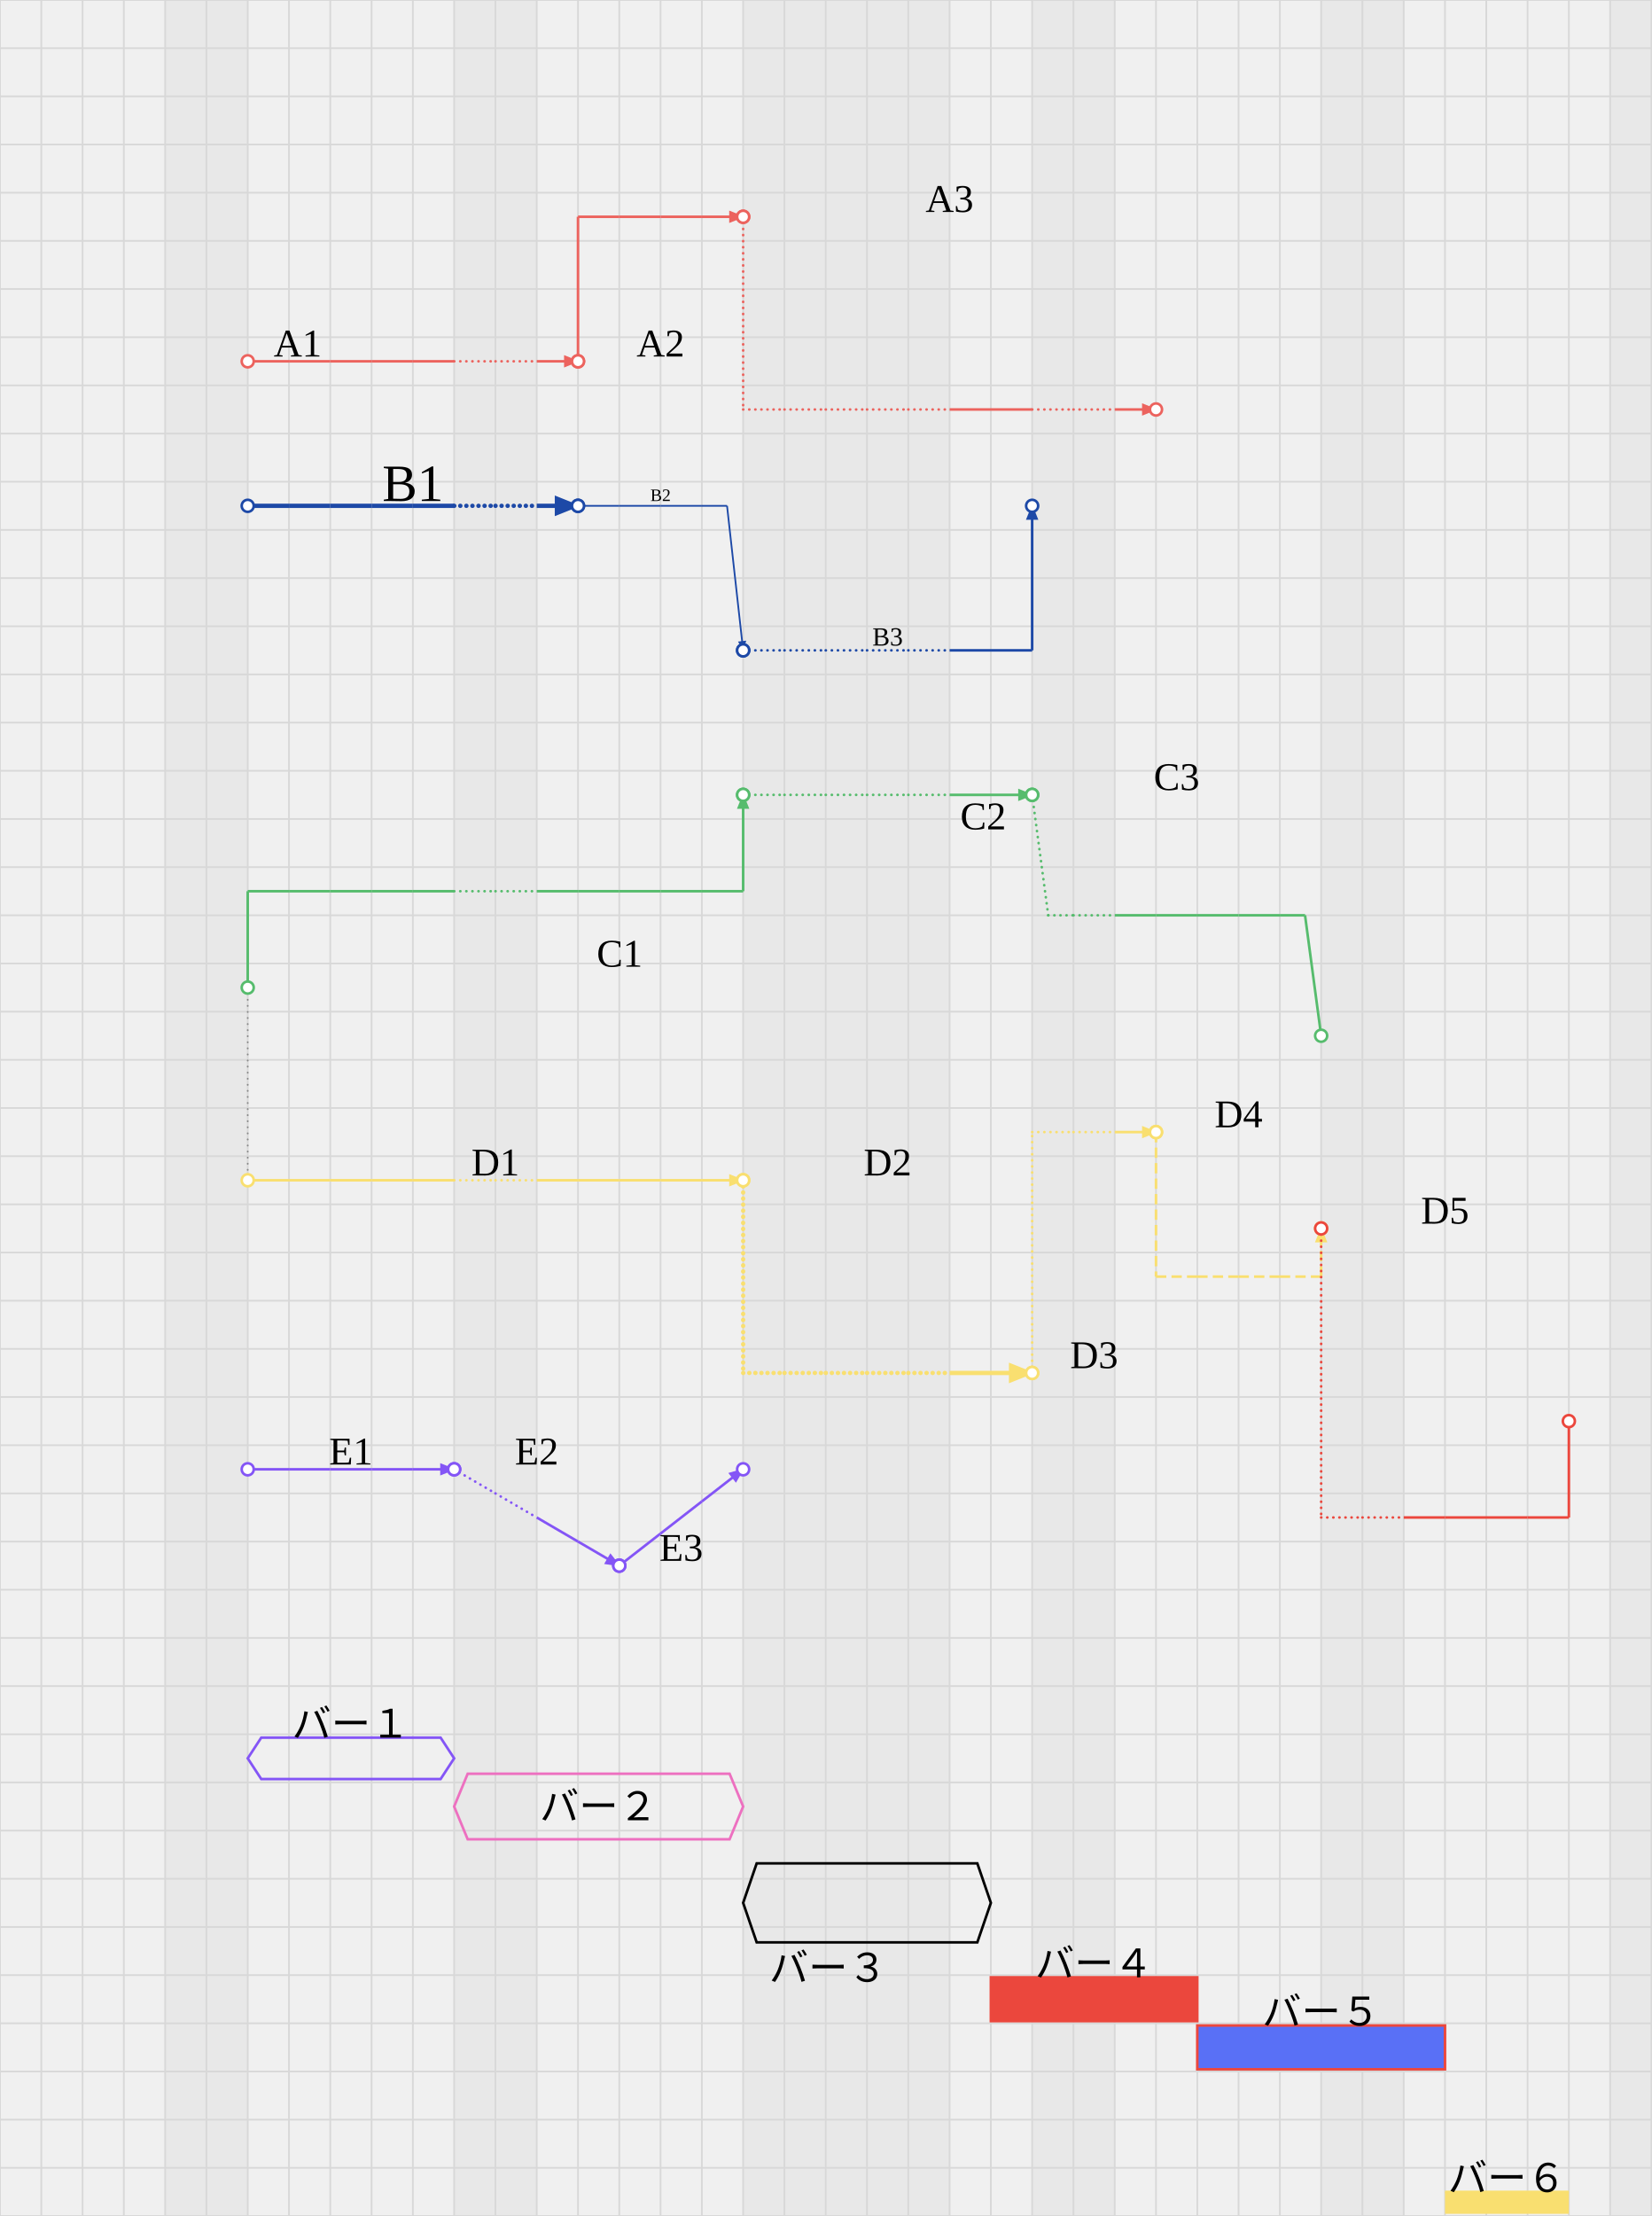
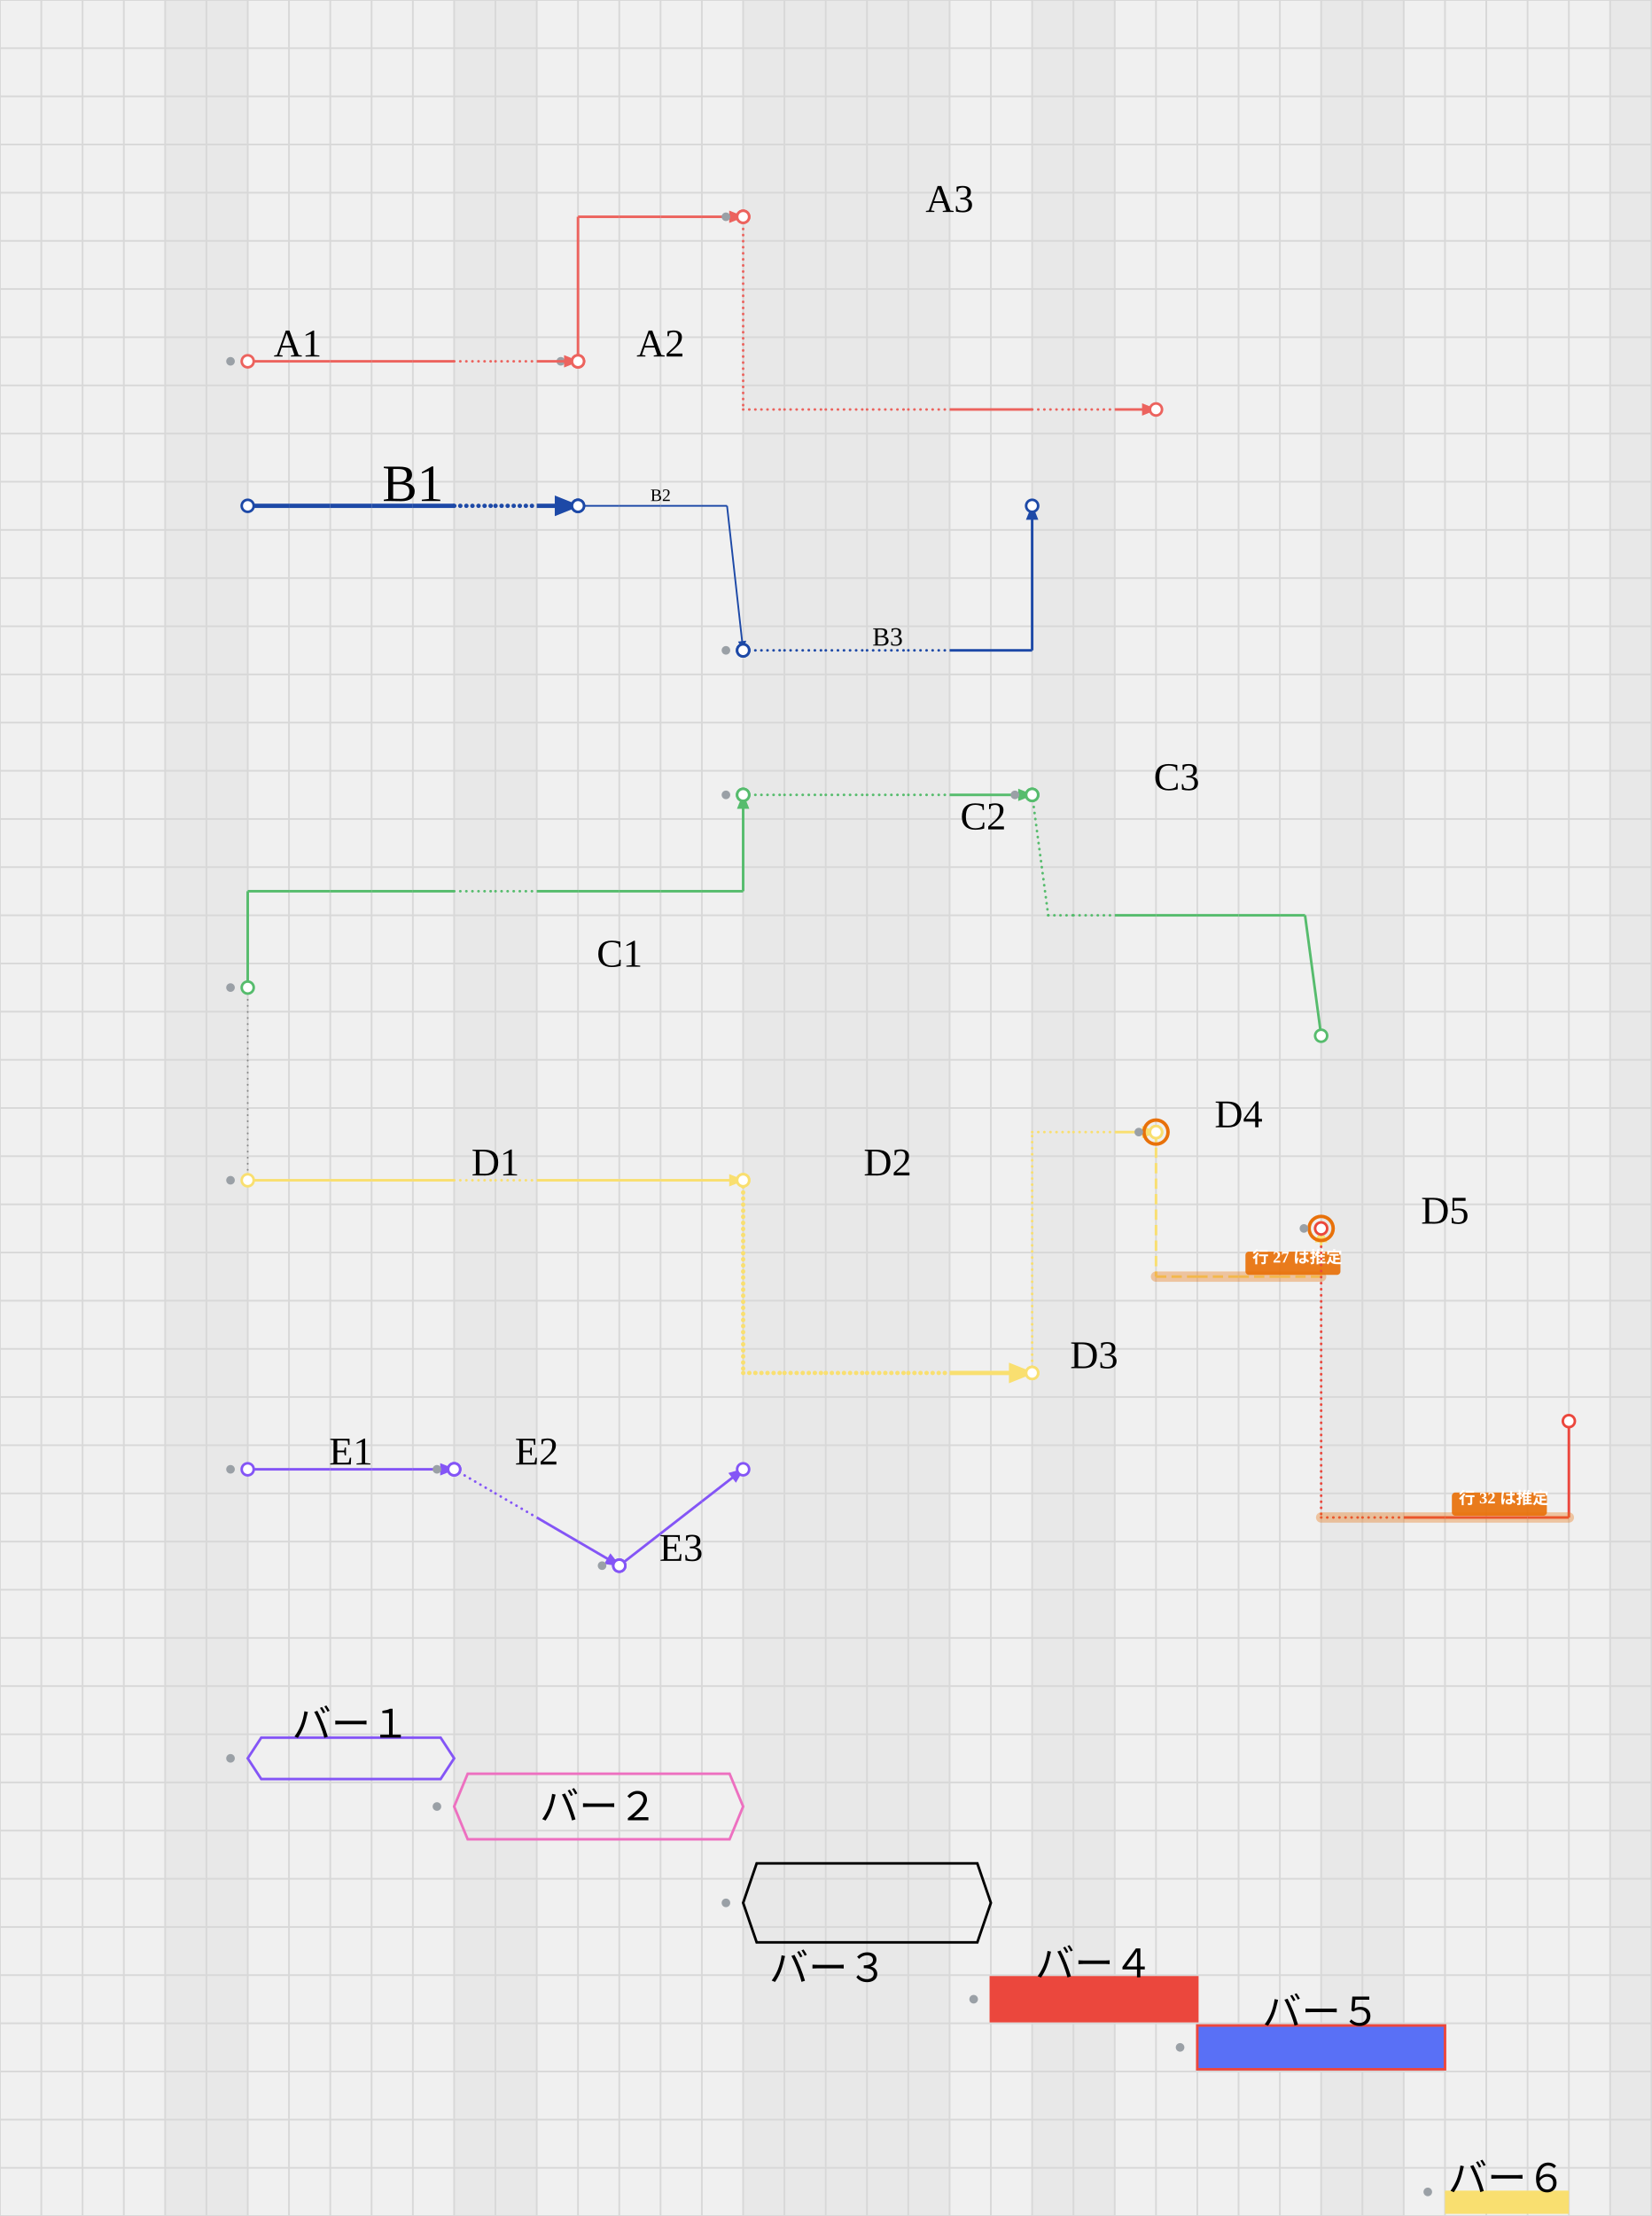
<svg xmlns="http://www.w3.org/2000/svg" width="960" height="1288" viewBox="0 0 960 1288" class="plot-svg">
  <defs>
    <clipPath id="plot-clip">
      <rect x="0" y="0" width="960" height="1288" />
    </clipPath>
    <marker id="arw-ec635e" viewBox="0 0 10 10" refX="9" refY="5" markerWidth="6" markerHeight="6" orient="auto-start-reverse" markerUnits="strokeWidth">
      <path d="M 0 1 L 10 5 L 0 9 z" fill="#ec635e" />
    </marker>
    <marker id="arw-f9df70" viewBox="0 0 10 10" refX="9" refY="5" markerWidth="6" markerHeight="6" orient="auto-start-reverse" markerUnits="strokeWidth">
      <path d="M 0 1 L 10 5 L 0 9 z" fill="#f9df70" />
    </marker>
    <marker id="arw-8455f6" viewBox="0 0 10 10" refX="9" refY="5" markerWidth="6" markerHeight="6" orient="auto-start-reverse" markerUnits="strokeWidth">
      <path d="M 0 1 L 10 5 L 0 9 z" fill="#8455f6" />
    </marker>
    <marker id="arw-ed70c0" viewBox="0 0 10 10" refX="9" refY="5" markerWidth="6" markerHeight="6" orient="auto-start-reverse" markerUnits="strokeWidth">
      <path d="M 0 1 L 10 5 L 0 9 z" fill="#ed70c0" />
    </marker>
    <marker id="arw-000000" viewBox="0 0 10 10" refX="9" refY="5" markerWidth="6" markerHeight="6" orient="auto-start-reverse" markerUnits="strokeWidth">
      <path d="M 0 1 L 10 5 L 0 9 z" fill="#000000" />
    </marker>
    <marker id="arw-eb473d" viewBox="0 0 10 10" refX="9" refY="5" markerWidth="6" markerHeight="6" orient="auto-start-reverse" markerUnits="strokeWidth">
      <path d="M 0 1 L 10 5 L 0 9 z" fill="#eb473d" />
    </marker>
    <marker id="arw-56bc6d" viewBox="0 0 10 10" refX="9" refY="5" markerWidth="6" markerHeight="6" orient="auto-start-reverse" markerUnits="strokeWidth">
      <path d="M 0 1 L 10 5 L 0 9 z" fill="#56bc6d" />
    </marker>
    <marker id="arw-1d49a7" viewBox="0 0 10 10" refX="9" refY="5" markerWidth="6" markerHeight="6" orient="auto-start-reverse" markerUnits="strokeWidth">
      <path d="M 0 1 L 10 5 L 0 9 z" fill="#1d49a7" />
    </marker>
  </defs>
  <g class="bg">
    <rect x="96" y="0" width="24" height="1288" fill="#E8E8E8" class="holiday" />
    <rect x="120" y="0" width="24" height="1288" fill="#E8E8E8" class="holiday" />
    <rect x="264" y="0" width="24" height="1288" fill="#E8E8E8" class="holiday" />
    <rect x="288" y="0" width="24" height="1288" fill="#E8E8E8" class="holiday" />
    <rect x="432" y="0" width="24" height="1288" fill="#E8E8E8" class="holiday" />
    <rect x="456" y="0" width="24" height="1288" fill="#E8E8E8" class="holiday" />
    <rect x="480" y="0" width="24" height="1288" fill="#E8E8E8" class="holiday" />
    <rect x="504" y="0" width="24" height="1288" fill="#E8E8E8" class="holiday" />
    <rect x="528" y="0" width="24" height="1288" fill="#E8E8E8" class="holiday" />
    <rect x="600" y="0" width="24" height="1288" fill="#E8E8E8" class="holiday" />
    <rect x="624" y="0" width="24" height="1288" fill="#E8E8E8" class="holiday" />
    <rect x="768" y="0" width="24" height="1288" fill="#E8E8E8" class="holiday" />
    <rect x="792" y="0" width="24" height="1288" fill="#E8E8E8" class="holiday" />
    <rect x="936" y="0" width="24" height="1288" fill="#E8E8E8" class="holiday" />
    <line x1="0" y1="0" x2="0" y2="1288" stroke="#d8d8d8" stroke-width="1" />
    <line x1="24" y1="0" x2="24" y2="1288" stroke="#d8d8d8" stroke-width="1" />
    <line x1="48" y1="0" x2="48" y2="1288" stroke="#d8d8d8" stroke-width="1" />
    <line x1="72" y1="0" x2="72" y2="1288" stroke="#d8d8d8" stroke-width="1" />
    <line x1="96" y1="0" x2="96" y2="1288" stroke="#d8d8d8" stroke-width="1" />
    <line x1="120" y1="0" x2="120" y2="1288" stroke="#d8d8d8" stroke-width="1" />
    <line x1="144" y1="0" x2="144" y2="1288" stroke="#d8d8d8" stroke-width="1" />
    <line x1="168" y1="0" x2="168" y2="1288" stroke="#d8d8d8" stroke-width="1" />
    <line x1="192" y1="0" x2="192" y2="1288" stroke="#d8d8d8" stroke-width="1" />
    <line x1="216" y1="0" x2="216" y2="1288" stroke="#d8d8d8" stroke-width="1" />
    <line x1="240" y1="0" x2="240" y2="1288" stroke="#d8d8d8" stroke-width="1" />
    <line x1="264" y1="0" x2="264" y2="1288" stroke="#d8d8d8" stroke-width="1" />
    <line x1="288" y1="0" x2="288" y2="1288" stroke="#d8d8d8" stroke-width="1" />
    <line x1="312" y1="0" x2="312" y2="1288" stroke="#d8d8d8" stroke-width="1" />
    <line x1="336" y1="0" x2="336" y2="1288" stroke="#d8d8d8" stroke-width="1" />
    <line x1="360" y1="0" x2="360" y2="1288" stroke="#d8d8d8" stroke-width="1" />
    <line x1="384" y1="0" x2="384" y2="1288" stroke="#d8d8d8" stroke-width="1" />
    <line x1="408" y1="0" x2="408" y2="1288" stroke="#d8d8d8" stroke-width="1" />
    <line x1="432" y1="0" x2="432" y2="1288" stroke="#d8d8d8" stroke-width="1" />
    <line x1="456" y1="0" x2="456" y2="1288" stroke="#d8d8d8" stroke-width="1" />
    <line x1="480" y1="0" x2="480" y2="1288" stroke="#d8d8d8" stroke-width="1" />
    <line x1="504" y1="0" x2="504" y2="1288" stroke="#d8d8d8" stroke-width="1" />
    <line x1="528" y1="0" x2="528" y2="1288" stroke="#d8d8d8" stroke-width="1" />
    <line x1="552" y1="0" x2="552" y2="1288" stroke="#d8d8d8" stroke-width="1" />
    <line x1="576" y1="0" x2="576" y2="1288" stroke="#d8d8d8" stroke-width="1" />
    <line x1="600" y1="0" x2="600" y2="1288" stroke="#d8d8d8" stroke-width="1" />
    <line x1="624" y1="0" x2="624" y2="1288" stroke="#d8d8d8" stroke-width="1" />
    <line x1="648" y1="0" x2="648" y2="1288" stroke="#d8d8d8" stroke-width="1" />
    <line x1="672" y1="0" x2="672" y2="1288" stroke="#d8d8d8" stroke-width="1" />
    <line x1="696" y1="0" x2="696" y2="1288" stroke="#d8d8d8" stroke-width="1" />
    <line x1="720" y1="0" x2="720" y2="1288" stroke="#d8d8d8" stroke-width="1" />
    <line x1="744" y1="0" x2="744" y2="1288" stroke="#d8d8d8" stroke-width="1" />
    <line x1="768" y1="0" x2="768" y2="1288" stroke="#d8d8d8" stroke-width="1" />
    <line x1="792" y1="0" x2="792" y2="1288" stroke="#d8d8d8" stroke-width="1" />
    <line x1="816" y1="0" x2="816" y2="1288" stroke="#d8d8d8" stroke-width="1" />
    <line x1="840" y1="0" x2="840" y2="1288" stroke="#d8d8d8" stroke-width="1" />
    <line x1="864" y1="0" x2="864" y2="1288" stroke="#d8d8d8" stroke-width="1" />
    <line x1="888" y1="0" x2="888" y2="1288" stroke="#d8d8d8" stroke-width="1" />
    <line x1="912" y1="0" x2="912" y2="1288" stroke="#d8d8d8" stroke-width="1" />
    <line x1="936" y1="0" x2="936" y2="1288" stroke="#d8d8d8" stroke-width="1" />
    <line x1="960" y1="0" x2="960" y2="1288" stroke="#d8d8d8" stroke-width="1" />
    <line x1="0" y1="0" x2="960" y2="0" stroke="#d8d8d8" stroke-width="1" />
    <line x1="0" y1="28" x2="960" y2="28" stroke="#d8d8d8" stroke-width="1" />
    <line x1="0" y1="56" x2="960" y2="56" stroke="#d8d8d8" stroke-width="1" />
    <line x1="0" y1="84" x2="960" y2="84" stroke="#d8d8d8" stroke-width="1" />
    <line x1="0" y1="112" x2="960" y2="112" stroke="#d8d8d8" stroke-width="1" />
    <line x1="0" y1="140" x2="960" y2="140" stroke="#d8d8d8" stroke-width="1" />
    <line x1="0" y1="168" x2="960" y2="168" stroke="#d8d8d8" stroke-width="1" />
    <line x1="0" y1="196" x2="960" y2="196" stroke="#d8d8d8" stroke-width="1" />
    <line x1="0" y1="224" x2="960" y2="224" stroke="#d8d8d8" stroke-width="1" />
    <line x1="0" y1="252" x2="960" y2="252" stroke="#d8d8d8" stroke-width="1" />
    <line x1="0" y1="280" x2="960" y2="280" stroke="#d8d8d8" stroke-width="1" />
    <line x1="0" y1="308" x2="960" y2="308" stroke="#d8d8d8" stroke-width="1" />
    <line x1="0" y1="336" x2="960" y2="336" stroke="#d8d8d8" stroke-width="1" />
    <line x1="0" y1="364" x2="960" y2="364" stroke="#d8d8d8" stroke-width="1" />
    <line x1="0" y1="392" x2="960" y2="392" stroke="#d8d8d8" stroke-width="1" />
    <line x1="0" y1="420" x2="960" y2="420" stroke="#d8d8d8" stroke-width="1" />
    <line x1="0" y1="448" x2="960" y2="448" stroke="#d8d8d8" stroke-width="1" />
    <line x1="0" y1="476" x2="960" y2="476" stroke="#d8d8d8" stroke-width="1" />
    <line x1="0" y1="504" x2="960" y2="504" stroke="#d8d8d8" stroke-width="1" />
    <line x1="0" y1="532" x2="960" y2="532" stroke="#d8d8d8" stroke-width="1" />
    <line x1="0" y1="560" x2="960" y2="560" stroke="#d8d8d8" stroke-width="1" />
    <line x1="0" y1="588" x2="960" y2="588" stroke="#d8d8d8" stroke-width="1" />
    <line x1="0" y1="616" x2="960" y2="616" stroke="#d8d8d8" stroke-width="1" />
    <line x1="0" y1="644" x2="960" y2="644" stroke="#d8d8d8" stroke-width="1" />
    <line x1="0" y1="672" x2="960" y2="672" stroke="#d8d8d8" stroke-width="1" />
    <line x1="0" y1="700" x2="960" y2="700" stroke="#d8d8d8" stroke-width="1" />
    <line x1="0" y1="728" x2="960" y2="728" stroke="#d8d8d8" stroke-width="1" />
    <line x1="0" y1="756" x2="960" y2="756" stroke="#d8d8d8" stroke-width="1" />
    <line x1="0" y1="784" x2="960" y2="784" stroke="#d8d8d8" stroke-width="1" />
    <line x1="0" y1="812" x2="960" y2="812" stroke="#d8d8d8" stroke-width="1" />
    <line x1="0" y1="840" x2="960" y2="840" stroke="#d8d8d8" stroke-width="1" />
    <line x1="0" y1="868" x2="960" y2="868" stroke="#d8d8d8" stroke-width="1" />
    <line x1="0" y1="896" x2="960" y2="896" stroke="#d8d8d8" stroke-width="1" />
    <line x1="0" y1="924" x2="960" y2="924" stroke="#d8d8d8" stroke-width="1" />
    <line x1="0" y1="952" x2="960" y2="952" stroke="#d8d8d8" stroke-width="1" />
    <line x1="0" y1="980" x2="960" y2="980" stroke="#d8d8d8" stroke-width="1" />
    <line x1="0" y1="1008" x2="960" y2="1008" stroke="#d8d8d8" stroke-width="1" />
    <line x1="0" y1="1036" x2="960" y2="1036" stroke="#d8d8d8" stroke-width="1" />
    <line x1="0" y1="1064" x2="960" y2="1064" stroke="#d8d8d8" stroke-width="1" />
    <line x1="0" y1="1092" x2="960" y2="1092" stroke="#d8d8d8" stroke-width="1" />
    <line x1="0" y1="1120" x2="960" y2="1120" stroke="#d8d8d8" stroke-width="1" />
    <line x1="0" y1="1148" x2="960" y2="1148" stroke="#d8d8d8" stroke-width="1" />
    <line x1="0" y1="1176" x2="960" y2="1176" stroke="#d8d8d8" stroke-width="1" />
    <line x1="0" y1="1204" x2="960" y2="1204" stroke="#d8d8d8" stroke-width="1" />
    <line x1="0" y1="1232" x2="960" y2="1232" stroke="#d8d8d8" stroke-width="1" />
    <line x1="0" y1="1260" x2="960" y2="1260" stroke="#d8d8d8" stroke-width="1" />
    <line x1="0" y1="1288" x2="960" y2="1288" stroke="#d8d8d8" stroke-width="1" />
  </g>
  <g class="plot" clip-path="url(#plot-clip)">
    <g class="relations">
-       <path class="relation" data-relation="関係１" d="M 144 574 L 144 686" fill="none" stroke="#888888" stroke-width="1" stroke-dasharray="0.1 3.429" stroke-linecap="round" />
+       <path class="relation est-relation" data-relation="関係１" d="M 144 574 L 144 686" fill="none" stroke="#888888" stroke-width="1" stroke-dasharray="0.1 3.429" stroke-linecap="round" />
    </g>
    <g class="proc" data-pid="nsrz7bcx8yxxrv8k3qc4i6mk">
      <path class="seg" d="M 336 210 L 336 126" fill="none" stroke="#ec635e" stroke-width="1.5" stroke-linecap="butt" />
      <path class="seg" d="M 336 126 L 360 126" fill="none" stroke="#ec635e" stroke-width="1.5" stroke-linecap="butt" />
      <path class="seg" d="M 360 126 L 384 126" fill="none" stroke="#ec635e" stroke-width="1.5" stroke-linecap="butt" />
      <path class="seg" d="M 384 126 L 408 126" fill="none" stroke="#ec635e" stroke-width="1.5" stroke-linecap="butt" />
      <path class="seg" d="M 408 126 L 432 126" fill="none" stroke="#ec635e" stroke-width="1.5" stroke-linecap="butt" marker-end="url(#arw-ec635e)" />
      <path class="corner" d="M 336 210 L 336 133.508 Q 336 126 343.508 126 L 432 126" fill="none" stroke="none" />
      <circle class="node node-start" cx="336" cy="210" r="3.5" fill="#ffffff" stroke="#ec635e" stroke-width="1.5" />
      <circle class="node node-end" cx="432" cy="126" r="3.5" fill="#ffffff" stroke="#ec635e" stroke-width="1.5" />
      <text class="pname" x="384" y="207.2" font-size="22.847" font-weight="normal" fill="#000000" text-anchor="middle">A2</text>
+       <g class="est-mark" aria-hidden="true">
+         <circle class="est-dot-pdf" cx="326" cy="210" r="2.5" fill="#9aa0a6" stroke="none" />
+       </g>
    </g>
    <g class="proc" data-pid="dk8trfwvr4zzrgf6eph3zp81">
      <path class="seg" d="M 144 686 L 144 686" fill="none" stroke="#f9df70" stroke-width="1.5" stroke-linecap="butt" />
      <path class="seg" d="M 144 686 L 168 686" fill="none" stroke="#f9df70" stroke-width="1.5" stroke-linecap="butt" />
      <path class="seg" d="M 168 686 L 192 686" fill="none" stroke="#f9df70" stroke-width="1.5" stroke-linecap="butt" />
      <path class="seg" d="M 192 686 L 216 686" fill="none" stroke="#f9df70" stroke-width="1.5" stroke-linecap="butt" />
      <path class="seg" d="M 216 686 L 240 686" fill="none" stroke="#f9df70" stroke-width="1.5" stroke-linecap="butt" />
      <path class="seg" d="M 240 686 L 264 686" fill="none" stroke="#f9df70" stroke-width="1.5" stroke-linecap="butt" />
      <path class="seg" d="M 264 686 L 288 686" fill="none" stroke="#f9df70" stroke-width="1.5" stroke-linecap="round" stroke-dasharray="0.1 3.429" />
      <path class="seg" d="M 288 686 L 312 686" fill="none" stroke="#f9df70" stroke-width="1.5" stroke-linecap="round" stroke-dasharray="0.1 3.429" />
      <path class="seg" d="M 312 686 L 336 686" fill="none" stroke="#f9df70" stroke-width="1.5" stroke-linecap="butt" />
      <path class="seg" d="M 336 686 L 360 686" fill="none" stroke="#f9df70" stroke-width="1.5" stroke-linecap="butt" />
      <path class="seg" d="M 360 686 L 384 686" fill="none" stroke="#f9df70" stroke-width="1.5" stroke-linecap="butt" />
      <path class="seg" d="M 384 686 L 408 686" fill="none" stroke="#f9df70" stroke-width="1.5" stroke-linecap="butt" />
      <path class="seg" d="M 408 686 L 432 686" fill="none" stroke="#f9df70" stroke-width="1.5" stroke-linecap="butt" />
      <path class="seg" d="M 432 686 L 432 686" fill="none" stroke="#f9df70" stroke-width="1.5" stroke-linecap="butt" marker-end="url(#arw-f9df70)" />
      <path class="corner" d="M 144 686 L 144 686 L 432 686 L 432 686" fill="none" stroke="none" />
      <circle class="node node-start" cx="144" cy="686" r="3.5" fill="#ffffff" stroke="#f9df70" stroke-width="1.5" />
      <circle class="node node-end" cx="432" cy="686" r="3.5" fill="#ffffff" stroke="#f9df70" stroke-width="1.5" />
      <text class="pname" x="288" y="683.2" font-size="22.847" font-weight="normal" fill="#000000" text-anchor="middle">D1</text>
+       <g class="est-mark" aria-hidden="true">
+         <circle class="est-dot-pdf" cx="134" cy="686" r="2.5" fill="#9aa0a6" stroke="none" />
+       </g>
    </g>
    <g class="proc" data-pid="oto4dg5opkvf736ru8taatv6">
      <path class="seg" d="M 144 854 L 168 854" fill="none" stroke="#8455f6" stroke-width="1.5" stroke-linecap="butt" />
      <path class="seg" d="M 168 854 L 192 854" fill="none" stroke="#8455f6" stroke-width="1.5" stroke-linecap="butt" />
      <path class="seg" d="M 192 854 L 216 854" fill="none" stroke="#8455f6" stroke-width="1.5" stroke-linecap="butt" />
      <path class="seg" d="M 216 854 L 240 854" fill="none" stroke="#8455f6" stroke-width="1.5" stroke-linecap="butt" />
      <path class="seg" d="M 240 854 L 264 854" fill="none" stroke="#8455f6" stroke-width="1.5" stroke-linecap="butt" marker-end="url(#arw-8455f6)" />
      <circle class="node node-start" cx="144" cy="854" r="3.5" fill="#ffffff" stroke="#8455f6" stroke-width="1.5" />
      <circle class="node node-end" cx="264" cy="854" r="3.5" fill="#ffffff" stroke="#8455f6" stroke-width="1.5" />
      <text class="pname" x="204" y="851.2" font-size="22.847" font-weight="normal" fill="#000000" text-anchor="middle">E1</text>
+       <g class="est-mark" aria-hidden="true">
+         <circle class="est-dot-pdf" cx="134" cy="854" r="2.5" fill="#9aa0a6" stroke="none" />
+       </g>
    </g>
    <g class="proc" data-pid="syrtgn50pfeh2x56y8pycl0i">
      <path class="seg" d="M 264 854 L 288 868" fill="none" stroke="#8455f6" stroke-width="1.5" stroke-linecap="round" stroke-dasharray="0.1 3.429" />
      <path class="seg" d="M 288 868 L 312 882" fill="none" stroke="#8455f6" stroke-width="1.5" stroke-linecap="round" stroke-dasharray="0.1 3.429" />
      <path class="seg" d="M 312 882 L 336 896" fill="none" stroke="#8455f6" stroke-width="1.5" stroke-linecap="butt" />
      <path class="seg" d="M 336 896 L 360 910" fill="none" stroke="#8455f6" stroke-width="1.5" stroke-linecap="butt" marker-end="url(#arw-8455f6)" />
      <circle class="node node-start" cx="264" cy="854" r="3.5" fill="#ffffff" stroke="#8455f6" stroke-width="1.5" />
      <circle class="node node-end" cx="360" cy="910" r="3.5" fill="#ffffff" stroke="#8455f6" stroke-width="1.5" />
      <text class="pname" x="312" y="851.2" font-size="22.847" font-weight="normal" fill="#000000" text-anchor="middle">E2</text>
+       <g class="est-mark" aria-hidden="true">
+         <circle class="est-dot-pdf" cx="254" cy="854" r="2.5" fill="#9aa0a6" stroke="none" />
+       </g>
    </g>
    <g class="proc" data-pid="s1u0md6momgam2gd5wvdn4ys">
      <path class="seg" d="M 360 910 L 384 891.333" fill="none" stroke="#8455f6" stroke-width="1.5" stroke-linecap="butt" />
      <path class="seg" d="M 384 891.333 L 408 872.667" fill="none" stroke="#8455f6" stroke-width="1.5" stroke-linecap="butt" />
      <path class="seg" d="M 408 872.667 L 432 854" fill="none" stroke="#8455f6" stroke-width="1.5" stroke-linecap="butt" marker-end="url(#arw-8455f6)" />
      <circle class="node node-start" cx="360" cy="910" r="3.5" fill="#ffffff" stroke="#8455f6" stroke-width="1.5" />
      <circle class="node node-end" cx="432" cy="854" r="3.5" fill="#ffffff" stroke="#8455f6" stroke-width="1.5" />
      <text class="pname" x="396" y="907.2" font-size="22.847" font-weight="normal" fill="#000000" text-anchor="middle">E3</text>
+       <g class="est-mark" aria-hidden="true">
+         <circle class="est-dot-pdf" cx="350" cy="910" r="2.5" fill="#9aa0a6" stroke="none" />
+       </g>
    </g>
    <g class="proc" data-pid="bjwmumxcko7gc9z8xszbmeg1">
      <polygon class="shape" points="264,1050 271.872,1030.96 424.128,1030.96 432,1050 424.128,1069.04 271.872,1069.04" fill="none" stroke="#ed70c0" stroke-width="1.5" />
      <text class="pname" x="348" y="1057.996" font-size="22.847" font-weight="normal" fill="#000000" text-anchor="middle">バー２</text>
+       <g class="est-mark" aria-hidden="true">
+         <circle class="est-dot-pdf" cx="254" cy="1050" r="2.5" fill="#9aa0a6" stroke="none" />
+       </g>
    </g>
    <g class="proc" data-pid="d8gth038ou5z9sdqsws41f4a">
      <polygon class="shape" points="432,1106 439.872,1083.04 568.128,1083.04 576,1106 568.128,1128.96 439.872,1128.96" fill="none" stroke="#000000" stroke-width="1.5" />
      <text class="pname" x="447.12" y="1151.807" font-size="22.847" font-weight="normal" fill="#000000" text-anchor="start">バー３</text>
+       <g class="est-mark" aria-hidden="true">
+         <circle class="est-dot-pdf" cx="422" cy="1106" r="2.5" fill="#9aa0a6" stroke="none" />
+       </g>
    </g>
    <g class="proc" data-pid="wrrlfamddutxks0rs546w6hp">
      <rect class="shape" x="576" y="1149.274" width="120" height="25.452" fill="#eb473d" stroke="#eb473d" stroke-width="1.5" />
      <text class="pname" x="636" y="1149.274" font-size="22.847" font-weight="normal" fill="#000000" text-anchor="middle">バー４</text>
+       <g class="est-mark" aria-hidden="true">
+         <circle class="est-dot-pdf" cx="566" cy="1162" r="2.5" fill="#9aa0a6" stroke="none" />
+       </g>
    </g>
    <g class="proc" data-pid="xrtojb94udpfhnqjb10fxoyb">
      <rect class="shape" x="696" y="1177.274" width="144" height="25.452" fill="#5970f6" stroke="#eb473d" stroke-width="1.5" />
      <text class="pname" x="768" y="1177.274" font-size="22.847" font-weight="normal" fill="#000000" text-anchor="middle">バー５</text>
+       <g class="est-mark" aria-hidden="true">
+         <circle class="est-dot-pdf" cx="686" cy="1190" r="2.5" fill="#9aa0a6" stroke="none" />
+       </g>
    </g>
    <g class="proc" data-pid="wdhh8gl3bekvzls3uwrp9zh9">
      <rect class="shape" x="840" y="1274" width="72" height="12.74" fill="#f9df70" stroke="none" />
      <path class="baseline" d="M 840 1274 L 912 1274" fill="none" stroke="#f9df70" stroke-width="1.5" />
      <text class="pname" x="876" y="1274" font-size="22.847" font-weight="normal" fill="#000000" text-anchor="middle">バー６</text>
+       <g class="est-mark" aria-hidden="true">
+         <circle class="est-dot-pdf" cx="830" cy="1274" r="2.5" fill="#9aa0a6" stroke="none" />
+       </g>
    </g>
    <g class="proc" data-pid="bpu1c9j31oy0l3t0ejaasr8y">
      <path class="seg" d="M 432 462 L 432 462" fill="none" stroke="#56bc6d" stroke-width="1.5" stroke-linecap="round" stroke-dasharray="0.1 3.429" />
      <path class="seg" d="M 432 462 L 456 462" fill="none" stroke="#56bc6d" stroke-width="1.5" stroke-linecap="round" stroke-dasharray="0.1 3.429" />
      <path class="seg" d="M 456 462 L 480 462" fill="none" stroke="#56bc6d" stroke-width="1.5" stroke-linecap="round" stroke-dasharray="0.1 3.429" />
      <path class="seg" d="M 480 462 L 504 462" fill="none" stroke="#56bc6d" stroke-width="1.5" stroke-linecap="round" stroke-dasharray="0.1 3.429" />
      <path class="seg" d="M 504 462 L 528 462" fill="none" stroke="#56bc6d" stroke-width="1.5" stroke-linecap="round" stroke-dasharray="0.1 3.429" />
      <path class="seg" d="M 528 462 L 552 462" fill="none" stroke="#56bc6d" stroke-width="1.5" stroke-linecap="round" stroke-dasharray="0.1 3.429" />
      <path class="seg" d="M 552 462 L 576 462" fill="none" stroke="#56bc6d" stroke-width="1.5" stroke-linecap="butt" />
      <path class="seg" d="M 576 462 L 600 462" fill="none" stroke="#56bc6d" stroke-width="1.5" stroke-linecap="butt" />
      <path class="seg" d="M 600 462 L 600 462" fill="none" stroke="#56bc6d" stroke-width="1.5" stroke-linecap="butt" marker-end="url(#arw-56bc6d)" />
      <path class="corner" d="M 432 462 L 432 462 L 600 462 L 600 462" fill="none" stroke="none" />
      <circle class="node node-start" cx="432" cy="462" r="3.5" fill="#ffffff" stroke="#56bc6d" stroke-width="1.5" />
      <circle class="node node-end" cx="600" cy="462" r="3.5" fill="#ffffff" stroke="#56bc6d" stroke-width="1.5" />
      <text class="pname" x="584.88" y="482.047" font-size="22.847" font-weight="normal" fill="#000000" text-anchor="end">C2</text>
+       <g class="est-mark" aria-hidden="true">
+         <circle class="est-dot-pdf" cx="422" cy="462" r="2.5" fill="#9aa0a6" stroke="none" />
+       </g>
    </g>
    <g class="proc" data-pid="ugy4sphon1sz8n5udbza6ozz">
      <path class="seg" d="M 600 798 L 600 658" fill="none" stroke="#f9df70" stroke-width="1.5" stroke-linecap="round" stroke-dasharray="0.1 3.429" />
      <path class="seg" d="M 600 658 L 624 658" fill="none" stroke="#f9df70" stroke-width="1.5" stroke-linecap="round" stroke-dasharray="0.1 3.429" />
      <path class="seg" d="M 624 658 L 648 658" fill="none" stroke="#f9df70" stroke-width="1.5" stroke-linecap="round" stroke-dasharray="0.1 3.429" />
      <path class="seg" d="M 648 658 L 672 658" fill="none" stroke="#f9df70" stroke-width="1.5" stroke-linecap="butt" />
      <path class="seg" d="M 672 658 L 672 658" fill="none" stroke="#f9df70" stroke-width="1.5" stroke-linecap="butt" marker-end="url(#arw-f9df70)" />
      <path class="corner" d="M 600 798 L 600 665.508 Q 600 658 607.508 658 L 672 658 L 672 658" fill="none" stroke="none" />
      <circle class="node node-start" cx="600" cy="798" r="3.5" fill="#ffffff" stroke="#f9df70" stroke-width="1.5" />
      <circle class="node node-end" cx="672" cy="658" r="3.5" fill="#ffffff" stroke="#f9df70" stroke-width="1.5" />
      <text class="pname" x="636" y="795.2" font-size="22.847" font-weight="normal" fill="#000000" text-anchor="middle">D3</text>
+       <g class="est-mark" aria-hidden="true">
+         <circle class="est-dot-pdf" cx="590" cy="798" r="2.5" fill="#9aa0a6" stroke="none" />
+       </g>
    </g>
    <g class="proc estimated" data-pid="t00an4117fvj98tp203tgn4s" data-estimated="gate の中間ノードの行">
      <path class="seg" d="M 672 658 L 672 742" fill="none" stroke="#f9df70" stroke-width="1.5" stroke-linecap="butt" stroke-dasharray="6 3" />
      <path class="seg" d="M 672 742 L 696 742" fill="none" stroke="#f9df70" stroke-width="1.5" stroke-linecap="butt" stroke-dasharray="6 3" />
      <path class="seg" d="M 696 742 L 720 742" fill="none" stroke="#f9df70" stroke-width="1.5" stroke-linecap="butt" stroke-dasharray="6 3" />
      <path class="seg" d="M 720 742 L 744 742" fill="none" stroke="#f9df70" stroke-width="1.5" stroke-linecap="butt" stroke-dasharray="6 3" />
      <path class="seg" d="M 744 742 L 768 742" fill="none" stroke="#f9df70" stroke-width="1.5" stroke-linecap="butt" stroke-dasharray="6 3" />
      <path class="seg" d="M 768 742 L 768 714" fill="none" stroke="#f9df70" stroke-width="1.5" stroke-linecap="butt" stroke-dasharray="6 3" marker-end="url(#arw-f9df70)" />
      <path class="corner" d="M 672 658 L 672 734.492 Q 672 742 679.508 742 L 760.492 742 Q 768 742 768 734.492 L 768 714" fill="none" stroke="none" />
      <circle class="node node-start" cx="672" cy="658" r="3.5" fill="#ffffff" stroke="#f9df70" stroke-width="1.5" />
      <circle class="node node-end" cx="768" cy="714" r="3.5" fill="#ffffff" stroke="#f9df70" stroke-width="1.5" />
      <text class="pname" x="720" y="655.2" font-size="22.847" font-weight="normal" fill="#000000" text-anchor="middle">D4</text>
+       <g class="est-mark" aria-hidden="true">
+         <path class="est-line" d="M 672 742 L 768 742" fill="none" stroke="#e8710a" stroke-width="6" stroke-linecap="round" opacity="0.35" />
+         <g class="est-tag">
+           <rect x="724" y="727.48" width="55.219" height="13.52" rx="2" fill="#e8710a" opacity="0.92" />
+           <text x="728" y="734" font-size="9.52" fill="#ffffff" font-weight="bold">行 27 は推定</text>
+         </g>
+         <circle class="est-dot" cx="672" cy="658" r="7" fill="none" stroke="#e8710a" stroke-width="2" />
+         <circle class="est-dot-pdf" cx="662" cy="658" r="2.5" fill="#9aa0a6" stroke="none" />
+       </g>
    </g>
    <g class="proc" data-pid="f3m0ajg94pgnrppjx9y89c0p">
      <path class="seg" d="M 600 462 L 609.36 532" fill="none" stroke="#56bc6d" stroke-width="1.5" stroke-linecap="round" stroke-dasharray="0.1 3.429" />
      <path class="seg" d="M 609.36 532 L 624 532" fill="none" stroke="#56bc6d" stroke-width="1.5" stroke-linecap="round" stroke-dasharray="0.1 3.429" />
      <path class="seg" d="M 624 532 L 648 532" fill="none" stroke="#56bc6d" stroke-width="1.5" stroke-linecap="round" stroke-dasharray="0.1 3.429" />
      <path class="seg" d="M 648 532 L 672 532" fill="none" stroke="#56bc6d" stroke-width="1.5" stroke-linecap="butt" />
      <path class="seg" d="M 672 532 L 696 532" fill="none" stroke="#56bc6d" stroke-width="1.5" stroke-linecap="butt" />
      <path class="seg" d="M 696 532 L 720 532" fill="none" stroke="#56bc6d" stroke-width="1.5" stroke-linecap="butt" />
      <path class="seg" d="M 720 532 L 744 532" fill="none" stroke="#56bc6d" stroke-width="1.5" stroke-linecap="butt" />
      <path class="seg" d="M 744 532 L 758.64 532" fill="none" stroke="#56bc6d" stroke-width="1.5" stroke-linecap="butt" />
      <path class="seg" d="M 758.64 532 L 768 602" fill="none" stroke="#56bc6d" stroke-width="1.5" stroke-linecap="butt" />
      <path class="corner" d="M 600 462 L 608.365 524.558 Q 609.36 532 616.868 532 L 751.132 532 Q 758.64 532 759.635 539.442 L 768 602" fill="none" stroke="none" />
      <circle class="node node-start" cx="600" cy="462" r="3.5" fill="#ffffff" stroke="#56bc6d" stroke-width="1.5" />
      <circle class="node node-end" cx="768" cy="602" r="3.5" fill="#ffffff" stroke="#56bc6d" stroke-width="1.5" />
      <text class="pname" x="684" y="459.2" font-size="22.847" font-weight="normal" fill="#000000" text-anchor="middle">C3</text>
+       <g class="est-mark" aria-hidden="true">
+         <circle class="est-dot-pdf" cx="590" cy="462" r="2.5" fill="#9aa0a6" stroke="none" />
+       </g>
    </g>
    <g class="proc estimated" data-pid="hlb7z0icyjst6kbyqhsk2sik" data-estimated="gate の中間ノードの行">
      <path class="seg" d="M 768 714 L 768 882" fill="none" stroke="#eb473d" stroke-width="1.5" stroke-linecap="round" stroke-dasharray="0.1 3.429" />
      <path class="seg" d="M 768 882 L 792 882" fill="none" stroke="#eb473d" stroke-width="1.5" stroke-linecap="round" stroke-dasharray="0.1 3.429" />
      <path class="seg" d="M 792 882 L 816 882" fill="none" stroke="#eb473d" stroke-width="1.5" stroke-linecap="round" stroke-dasharray="0.1 3.429" />
      <path class="seg" d="M 816 882 L 840 882" fill="none" stroke="#eb473d" stroke-width="1.5" stroke-linecap="butt" />
      <path class="seg" d="M 840 882 L 864 882" fill="none" stroke="#eb473d" stroke-width="1.5" stroke-linecap="butt" />
      <path class="seg" d="M 864 882 L 888 882" fill="none" stroke="#eb473d" stroke-width="1.5" stroke-linecap="butt" />
      <path class="seg" d="M 888 882 L 912 882" fill="none" stroke="#eb473d" stroke-width="1.5" stroke-linecap="butt" />
      <path class="seg" d="M 912 882 L 912 826" fill="none" stroke="#eb473d" stroke-width="1.5" stroke-linecap="butt" />
      <path class="corner" d="M 768 714 L 768 874.492 Q 768 882 775.508 882 L 904.492 882 Q 912 882 912 874.492 L 912 826" fill="none" stroke="none" />
      <circle class="node node-start" cx="768" cy="714" r="3.5" fill="#ffffff" stroke="#eb473d" stroke-width="1.5" />
      <circle class="node node-end" cx="912" cy="826" r="3.5" fill="#ffffff" stroke="#eb473d" stroke-width="1.5" />
      <text class="pname" x="840" y="711.2" font-size="22.847" font-weight="normal" fill="#000000" text-anchor="middle">D5</text>
+       <g class="est-mark" aria-hidden="true">
+         <path class="est-line" d="M 768 882 L 912 882" fill="none" stroke="#e8710a" stroke-width="6" stroke-linecap="round" opacity="0.35" />
+         <g class="est-tag">
+           <rect x="844" y="867.48" width="55.219" height="13.52" rx="2" fill="#e8710a" opacity="0.92" />
+           <text x="848" y="874" font-size="9.52" fill="#ffffff" font-weight="bold">行 32 は推定</text>
+         </g>
+         <circle class="est-dot" cx="768" cy="714" r="7" fill="none" stroke="#e8710a" stroke-width="2" />
+         <circle class="est-dot-pdf" cx="758" cy="714" r="2.5" fill="#9aa0a6" stroke="none" />
+       </g>
    </g>
    <g class="proc" data-pid="bc932lgd0bvzc2rzqla02v79">
      <polygon class="shape" points="144,1022 151.872,1009.96 256.128,1009.96 264,1022 256.128,1034.04 151.872,1034.04" fill="none" stroke="#8455f6" stroke-width="1.5" />
      <text class="pname" x="204" y="1009.96" font-size="22.847" font-weight="normal" fill="#000000" text-anchor="middle">バー１</text>
+       <g class="est-mark" aria-hidden="true">
+         <circle class="est-dot-pdf" cx="134" cy="1022" r="2.5" fill="#9aa0a6" stroke="none" />
+       </g>
    </g>
    <g class="proc" data-pid="kxns99694trihve026c89fzq">
      <path class="seg" d="M 432 686 L 432 798" fill="none" stroke="#f9df70" stroke-width="2.5" stroke-linecap="round" stroke-dasharray="0.1 3.429" />
      <path class="seg" d="M 432 798 L 456 798" fill="none" stroke="#f9df70" stroke-width="2.5" stroke-linecap="round" stroke-dasharray="0.1 3.429" />
      <path class="seg" d="M 456 798 L 480 798" fill="none" stroke="#f9df70" stroke-width="2.5" stroke-linecap="round" stroke-dasharray="0.1 3.429" />
      <path class="seg" d="M 480 798 L 504 798" fill="none" stroke="#f9df70" stroke-width="2.5" stroke-linecap="round" stroke-dasharray="0.1 3.429" />
      <path class="seg" d="M 504 798 L 528 798" fill="none" stroke="#f9df70" stroke-width="2.5" stroke-linecap="round" stroke-dasharray="0.1 3.429" />
      <path class="seg" d="M 528 798 L 552 798" fill="none" stroke="#f9df70" stroke-width="2.5" stroke-linecap="round" stroke-dasharray="0.1 3.429" />
      <path class="seg" d="M 552 798 L 576 798" fill="none" stroke="#f9df70" stroke-width="2.5" stroke-linecap="butt" />
      <path class="seg" d="M 576 798 L 600 798" fill="none" stroke="#f9df70" stroke-width="2.5" stroke-linecap="butt" />
      <path class="seg" d="M 600 798 L 600 798" fill="none" stroke="#f9df70" stroke-width="2.5" stroke-linecap="butt" marker-end="url(#arw-f9df70)" />
      <path class="corner" d="M 432 686 L 432 790.492 Q 432 798 439.508 798 L 600 798 L 600 798" fill="none" stroke="none" />
      <circle class="node node-start" cx="432" cy="686" r="3.5" fill="#ffffff" stroke="#f9df70" stroke-width="1.5" />
      <circle class="node node-end" cx="600" cy="798" r="3.5" fill="#ffffff" stroke="#f9df70" stroke-width="1.5" />
      <text class="pname" x="516" y="683.2" font-size="22.847" font-weight="normal" fill="#000000" text-anchor="middle">D2</text>
    </g>
    <g class="proc" data-pid="k1aj014iomirmgxghw4mx34c">
      <path class="seg" d="M 336 294 L 360 294" fill="none" stroke="#1d49a7" stroke-width="1" stroke-linecap="butt" />
      <path class="seg" d="M 360 294 L 384 294" fill="none" stroke="#1d49a7" stroke-width="1" stroke-linecap="butt" />
      <path class="seg" d="M 384 294 L 408 294" fill="none" stroke="#1d49a7" stroke-width="1" stroke-linecap="butt" />
      <path class="seg" d="M 408 294 L 422.64 294" fill="none" stroke="#1d49a7" stroke-width="1" stroke-linecap="butt" />
      <path class="seg" d="M 422.64 294 L 432 378" fill="none" stroke="#1d49a7" stroke-width="1" stroke-linecap="butt" marker-end="url(#arw-1d49a7)" />
      <path class="corner" d="M 336 294 L 415.132 294 Q 422.64 294 423.471 301.462 L 432 378" fill="none" stroke="none" />
      <circle class="node node-start" cx="336" cy="294" r="3.5" fill="#ffffff" stroke="#1d49a7" stroke-width="1.5" />
      <circle class="node node-end" cx="432" cy="378" r="3.5" fill="#ffffff" stroke="#1d49a7" stroke-width="1.5" />
      <text class="pname" x="384" y="291.2" font-size="10.154" font-weight="normal" fill="#000000" text-anchor="middle">B2</text>
    </g>
    <g class="proc" data-pid="jgkbr61byrlqgda3nwzskdhm">
      <path class="seg" d="M 432 378 L 456 378" fill="none" stroke="#1d49a7" stroke-width="1.5" stroke-linecap="round" stroke-dasharray="0.1 3.429" />
      <path class="seg" d="M 456 378 L 480 378" fill="none" stroke="#1d49a7" stroke-width="1.5" stroke-linecap="round" stroke-dasharray="0.1 3.429" />
      <path class="seg" d="M 480 378 L 504 378" fill="none" stroke="#1d49a7" stroke-width="1.5" stroke-linecap="round" stroke-dasharray="0.1 3.429" />
      <path class="seg" d="M 504 378 L 528 378" fill="none" stroke="#1d49a7" stroke-width="1.5" stroke-linecap="round" stroke-dasharray="0.1 3.429" />
      <path class="seg" d="M 528 378 L 552 378" fill="none" stroke="#1d49a7" stroke-width="1.5" stroke-linecap="round" stroke-dasharray="0.1 3.429" />
      <path class="seg" d="M 552 378 L 576 378" fill="none" stroke="#1d49a7" stroke-width="1.5" stroke-linecap="butt" />
      <path class="seg" d="M 576 378 L 600 378" fill="none" stroke="#1d49a7" stroke-width="1.5" stroke-linecap="butt" />
      <path class="seg" d="M 600 378 L 600 294" fill="none" stroke="#1d49a7" stroke-width="1.5" stroke-linecap="butt" marker-end="url(#arw-1d49a7)" />
      <path class="corner" d="M 432 378 L 592.492 378 Q 600 378 600 370.492 L 600 294" fill="none" stroke="none" />
      <circle class="node node-start" cx="432" cy="378" r="3.5" fill="#ffffff" stroke="#1d49a7" stroke-width="1.5" />
      <circle class="node node-end" cx="600" cy="294" r="3.5" fill="#ffffff" stroke="#1d49a7" stroke-width="1.5" />
      <text class="pname" x="516" y="375.2" font-size="15.231" font-weight="normal" fill="#000000" text-anchor="middle">B3</text>
+       <g class="est-mark" aria-hidden="true">
+         <circle class="est-dot-pdf" cx="422" cy="378" r="2.5" fill="#9aa0a6" stroke="none" />
+       </g>
    </g>
    <g class="proc" data-pid="rf5s48r5wvaqo8w3u2mc2ie0">
      <path class="seg" d="M 432 126 L 432 238" fill="none" stroke="#ec635e" stroke-width="1.5" stroke-linecap="round" stroke-dasharray="0.1 3.429" />
      <path class="seg" d="M 432 238 L 456 238" fill="none" stroke="#ec635e" stroke-width="1.5" stroke-linecap="round" stroke-dasharray="0.1 3.429" />
      <path class="seg" d="M 456 238 L 480 238" fill="none" stroke="#ec635e" stroke-width="1.5" stroke-linecap="round" stroke-dasharray="0.1 3.429" />
      <path class="seg" d="M 480 238 L 504 238" fill="none" stroke="#ec635e" stroke-width="1.5" stroke-linecap="round" stroke-dasharray="0.1 3.429" />
      <path class="seg" d="M 504 238 L 528 238" fill="none" stroke="#ec635e" stroke-width="1.5" stroke-linecap="round" stroke-dasharray="0.1 3.429" />
      <path class="seg" d="M 528 238 L 552 238" fill="none" stroke="#ec635e" stroke-width="1.5" stroke-linecap="round" stroke-dasharray="0.1 3.429" />
      <path class="seg" d="M 552 238 L 576 238" fill="none" stroke="#ec635e" stroke-width="1.5" stroke-linecap="butt" />
      <path class="seg" d="M 576 238 L 600 238" fill="none" stroke="#ec635e" stroke-width="1.5" stroke-linecap="butt" />
      <path class="seg" d="M 600 238 L 624 238" fill="none" stroke="#ec635e" stroke-width="1.5" stroke-linecap="round" stroke-dasharray="0.1 3.429" />
      <path class="seg" d="M 624 238 L 648 238" fill="none" stroke="#ec635e" stroke-width="1.5" stroke-linecap="round" stroke-dasharray="0.1 3.429" />
      <path class="seg" d="M 648 238 L 672 238" fill="none" stroke="#ec635e" stroke-width="1.5" stroke-linecap="butt" marker-end="url(#arw-ec635e)" />
      <path class="corner" d="M 432 126 L 432 230.492 Q 432 238 439.508 238 L 672 238" fill="none" stroke="none" />
      <circle class="node node-start" cx="432" cy="126" r="3.5" fill="#ffffff" stroke="#ec635e" stroke-width="1.5" />
      <circle class="node node-end" cx="672" cy="238" r="3.5" fill="#ffffff" stroke="#ec635e" stroke-width="1.5" />
      <text class="pname" x="552" y="123.2" font-size="22.847" font-weight="normal" fill="#000000" text-anchor="middle">A3</text>
+       <g class="est-mark" aria-hidden="true">
+         <circle class="est-dot-pdf" cx="422" cy="126" r="2.5" fill="#9aa0a6" stroke="none" />
+       </g>
    </g>
    <g class="proc" data-pid="vzo16fd1pf8yvzooqccn2cz0">
      <path class="seg" d="M 144 574 L 144 518" fill="none" stroke="#56bc6d" stroke-width="1.5" stroke-linecap="butt" />
      <path class="seg" d="M 144 518 L 168 518" fill="none" stroke="#56bc6d" stroke-width="1.5" stroke-linecap="butt" />
      <path class="seg" d="M 168 518 L 192 518" fill="none" stroke="#56bc6d" stroke-width="1.5" stroke-linecap="butt" />
      <path class="seg" d="M 192 518 L 216 518" fill="none" stroke="#56bc6d" stroke-width="1.5" stroke-linecap="butt" />
      <path class="seg" d="M 216 518 L 240 518" fill="none" stroke="#56bc6d" stroke-width="1.5" stroke-linecap="butt" />
      <path class="seg" d="M 240 518 L 264 518" fill="none" stroke="#56bc6d" stroke-width="1.5" stroke-linecap="butt" />
      <path class="seg" d="M 264 518 L 288 518" fill="none" stroke="#56bc6d" stroke-width="1.5" stroke-linecap="round" stroke-dasharray="0.1 3.429" />
      <path class="seg" d="M 288 518 L 312 518" fill="none" stroke="#56bc6d" stroke-width="1.5" stroke-linecap="round" stroke-dasharray="0.1 3.429" />
      <path class="seg" d="M 312 518 L 336 518" fill="none" stroke="#56bc6d" stroke-width="1.5" stroke-linecap="butt" />
      <path class="seg" d="M 336 518 L 360 518" fill="none" stroke="#56bc6d" stroke-width="1.5" stroke-linecap="butt" />
      <path class="seg" d="M 360 518 L 384 518" fill="none" stroke="#56bc6d" stroke-width="1.5" stroke-linecap="butt" />
      <path class="seg" d="M 384 518 L 408 518" fill="none" stroke="#56bc6d" stroke-width="1.5" stroke-linecap="butt" />
      <path class="seg" d="M 408 518 L 432 518" fill="none" stroke="#56bc6d" stroke-width="1.5" stroke-linecap="butt" />
      <path class="seg" d="M 432 518 L 432 462" fill="none" stroke="#56bc6d" stroke-width="1.5" stroke-linecap="butt" marker-end="url(#arw-56bc6d)" />
      <path class="corner" d="M 144 574 L 144 525.508 Q 144 518 151.508 518 L 424.492 518 Q 432 518 432 510.492 L 432 462" fill="none" stroke="none" />
      <circle class="node node-start" cx="144" cy="574" r="3.5" fill="#ffffff" stroke="#56bc6d" stroke-width="1.5" />
      <circle class="node node-end" cx="432" cy="462" r="3.5" fill="#ffffff" stroke="#56bc6d" stroke-width="1.5" />
      <text class="pname" x="360.203" y="561.867" font-size="22.847" font-weight="normal" fill="#000000" text-anchor="middle">C1</text>
+       <g class="est-mark" aria-hidden="true">
+         <circle class="est-dot-pdf" cx="134" cy="574" r="2.5" fill="#9aa0a6" stroke="none" />
+       </g>
    </g>
    <g class="proc" data-pid="uey9htvf2ij2zetnm3fc0ze6">
      <path class="seg" d="M 144 294 L 168 294" fill="none" stroke="#1d49a7" stroke-width="2.5" stroke-linecap="butt" />
      <path class="seg" d="M 168 294 L 192 294" fill="none" stroke="#1d49a7" stroke-width="2.5" stroke-linecap="butt" />
      <path class="seg" d="M 192 294 L 216 294" fill="none" stroke="#1d49a7" stroke-width="2.5" stroke-linecap="butt" />
      <path class="seg" d="M 216 294 L 240 294" fill="none" stroke="#1d49a7" stroke-width="2.5" stroke-linecap="butt" />
      <path class="seg" d="M 240 294 L 264 294" fill="none" stroke="#1d49a7" stroke-width="2.5" stroke-linecap="butt" />
      <path class="seg" d="M 264 294 L 288 294" fill="none" stroke="#1d49a7" stroke-width="2.5" stroke-linecap="round" stroke-dasharray="0.1 3.429" />
      <path class="seg" d="M 288 294 L 312 294" fill="none" stroke="#1d49a7" stroke-width="2.5" stroke-linecap="round" stroke-dasharray="0.1 3.429" />
      <path class="seg" d="M 312 294 L 336 294" fill="none" stroke="#1d49a7" stroke-width="2.5" stroke-linecap="butt" />
      <path class="seg" d="M 336 294 L 336 294" fill="none" stroke="#1d49a7" stroke-width="2.5" stroke-linecap="butt" marker-end="url(#arw-1d49a7)" />
      <path class="corner" d="M 144 294 L 336 294 L 336 294" fill="none" stroke="none" />
      <circle class="node node-start" cx="144" cy="294" r="3.5" fill="#ffffff" stroke="#1d49a7" stroke-width="1.5" />
      <circle class="node node-end" cx="336" cy="294" r="3.5" fill="#ffffff" stroke="#1d49a7" stroke-width="1.5" />
      <text class="pname" x="240" y="291.2" font-size="30.462" font-weight="normal" fill="#000000" text-anchor="middle">B1</text>
    </g>
    <g class="proc" data-pid="u1plk0lkn7gwl6gi62j8ny0n">
      <path class="seg" d="M 144 210 L 144 210" fill="none" stroke="#ec635e" stroke-width="1.5" stroke-linecap="butt" />
      <path class="seg" d="M 144 210 L 168 210" fill="none" stroke="#ec635e" stroke-width="1.5" stroke-linecap="butt" />
      <path class="seg" d="M 168 210 L 192 210" fill="none" stroke="#ec635e" stroke-width="1.5" stroke-linecap="butt" />
      <path class="seg" d="M 192 210 L 216 210" fill="none" stroke="#ec635e" stroke-width="1.5" stroke-linecap="butt" />
      <path class="seg" d="M 216 210 L 240 210" fill="none" stroke="#ec635e" stroke-width="1.5" stroke-linecap="butt" />
      <path class="seg" d="M 240 210 L 264 210" fill="none" stroke="#ec635e" stroke-width="1.5" stroke-linecap="butt" />
      <path class="seg" d="M 264 210 L 288 210" fill="none" stroke="#ec635e" stroke-width="1.5" stroke-linecap="round" stroke-dasharray="0.1 3.429" />
      <path class="seg" d="M 288 210 L 312 210" fill="none" stroke="#ec635e" stroke-width="1.5" stroke-linecap="round" stroke-dasharray="0.1 3.429" />
      <path class="seg" d="M 312 210 L 336 210" fill="none" stroke="#ec635e" stroke-width="1.5" stroke-linecap="butt" marker-end="url(#arw-ec635e)" />
      <path class="corner" d="M 144 210 L 144 210 L 336 210" fill="none" stroke="none" />
      <circle class="node node-start" cx="144" cy="210" r="3.5" fill="#ffffff" stroke="#ec635e" stroke-width="1.5" />
      <circle class="node node-end" cx="336" cy="210" r="3.5" fill="#ffffff" stroke="#ec635e" stroke-width="1.5" />
      <text class="pname" x="159.12" y="207.2" font-size="22.847" font-weight="normal" fill="#000000" text-anchor="start">A1</text>
+       <g class="est-mark" aria-hidden="true">
+         <circle class="est-dot-pdf" cx="134" cy="210" r="2.5" fill="#9aa0a6" stroke="none" />
+       </g>
    </g>
  </g>
</svg>
